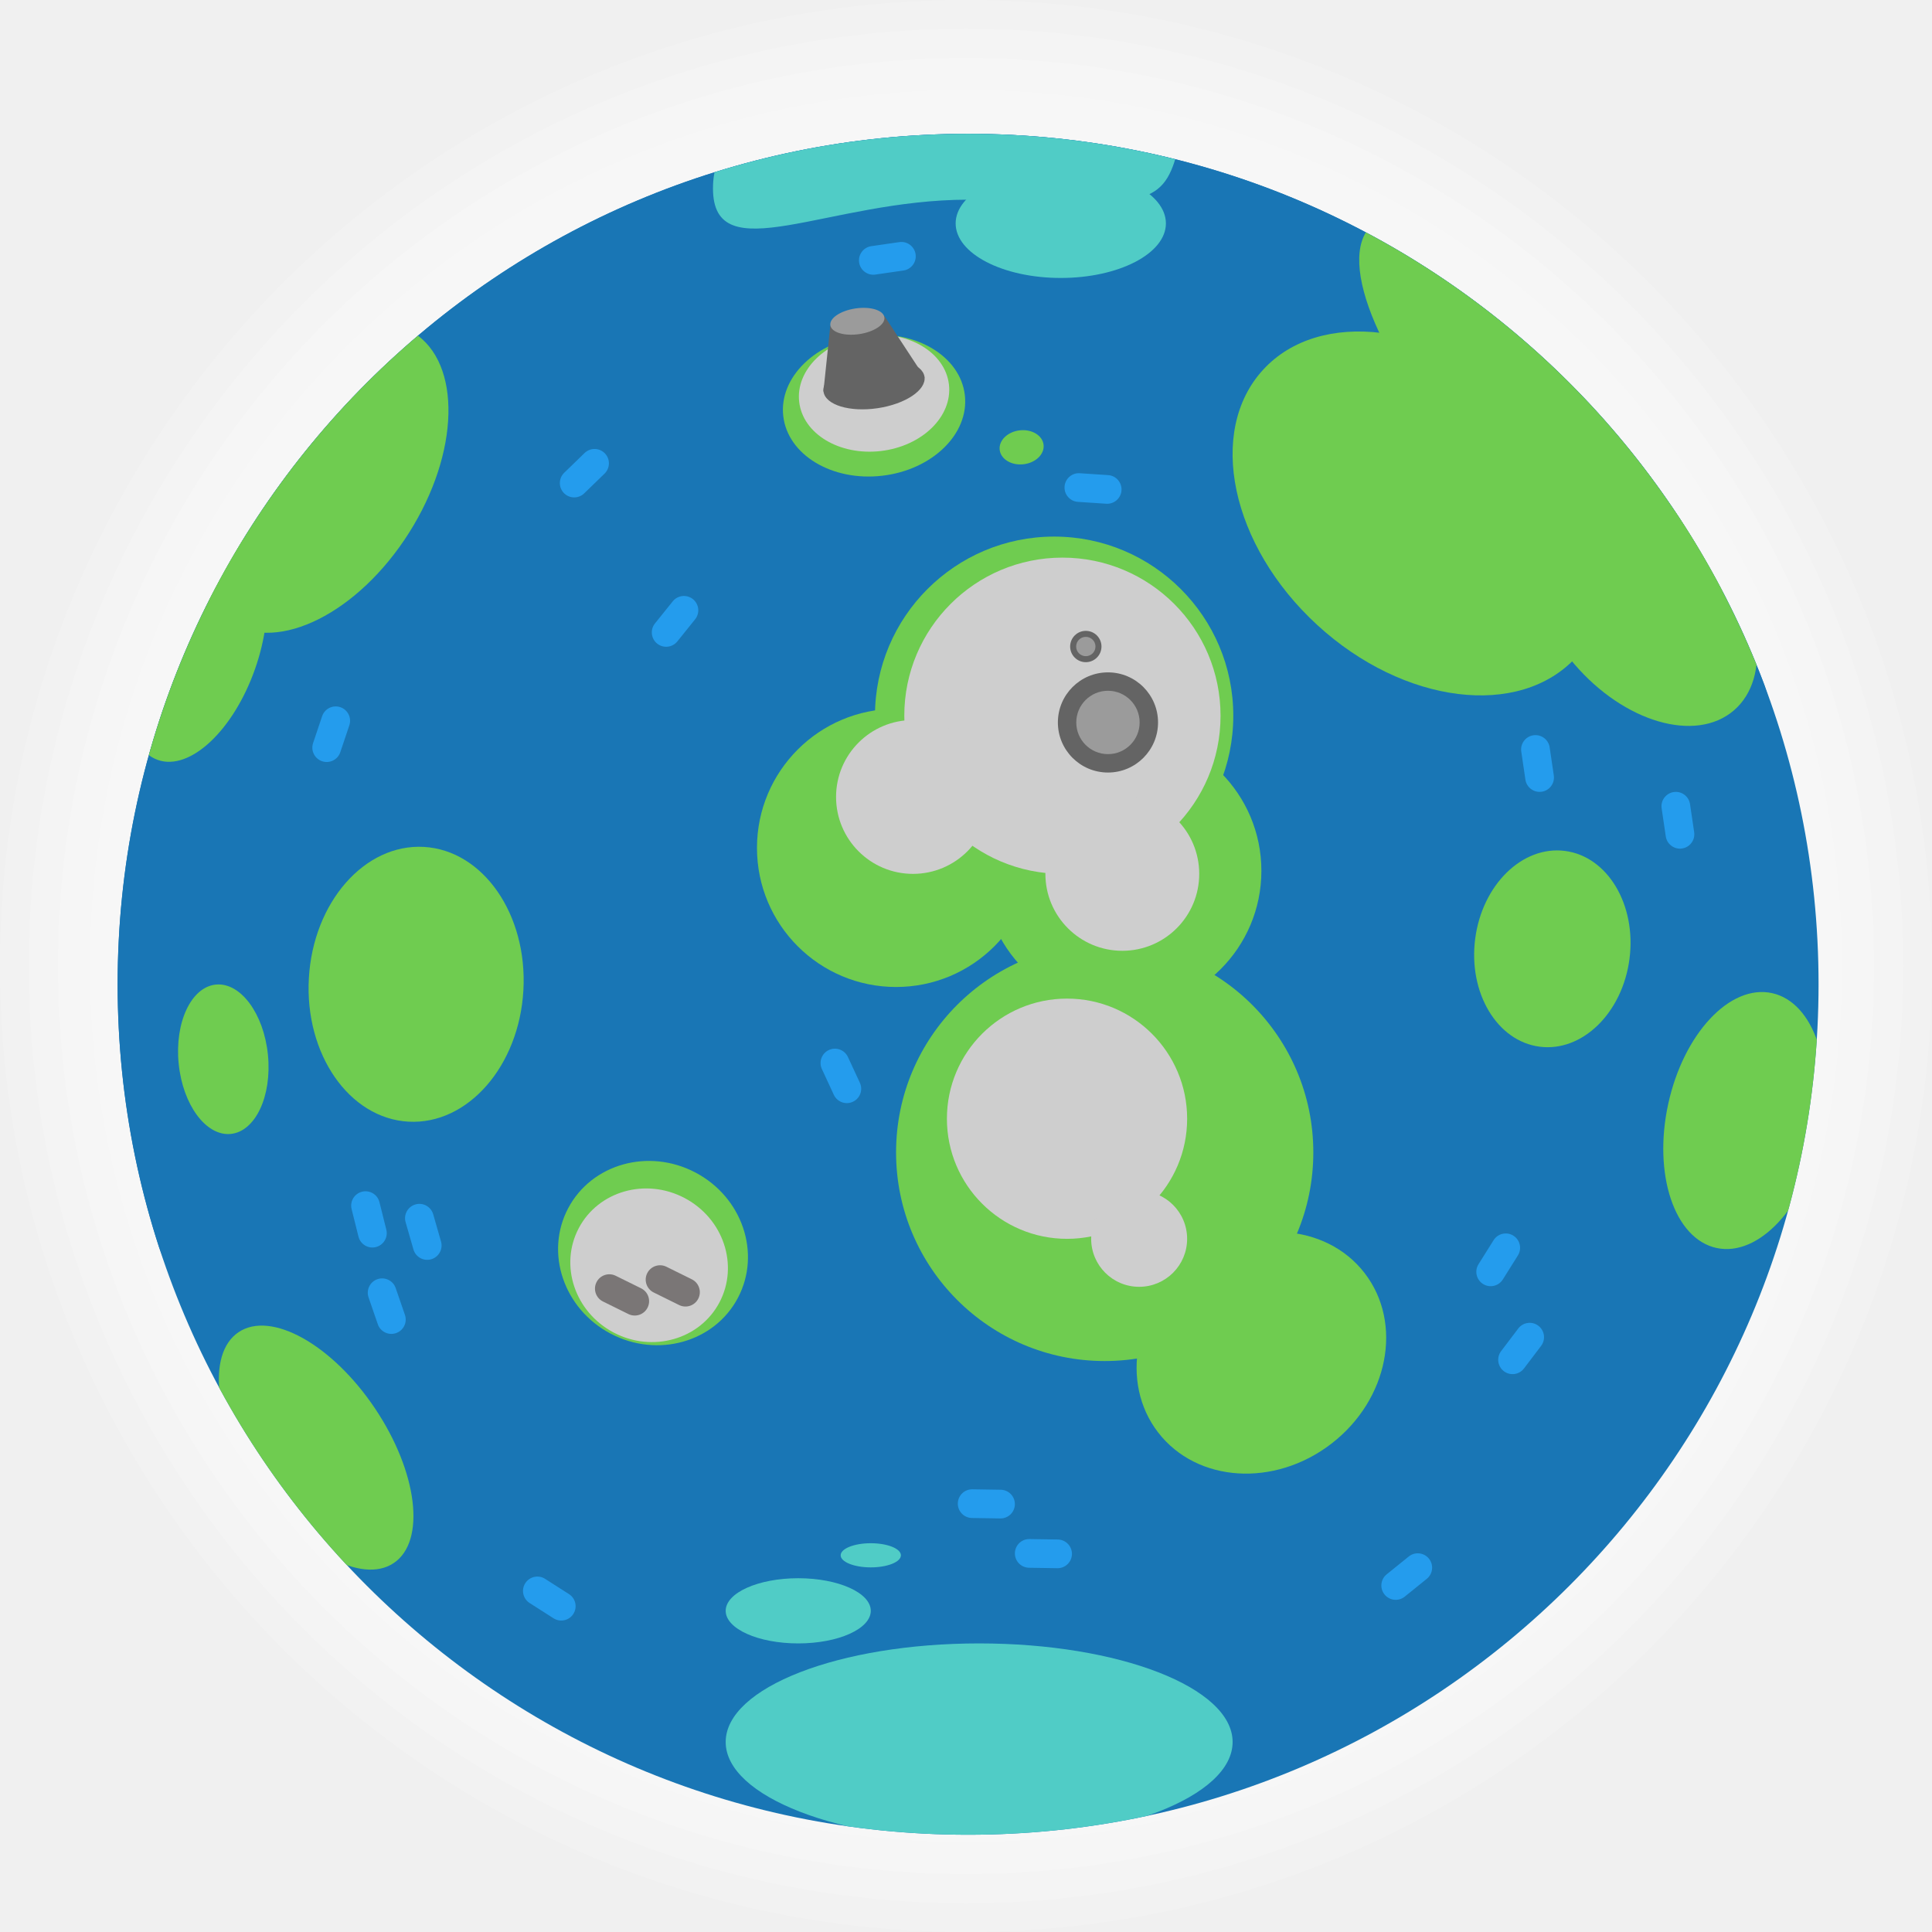
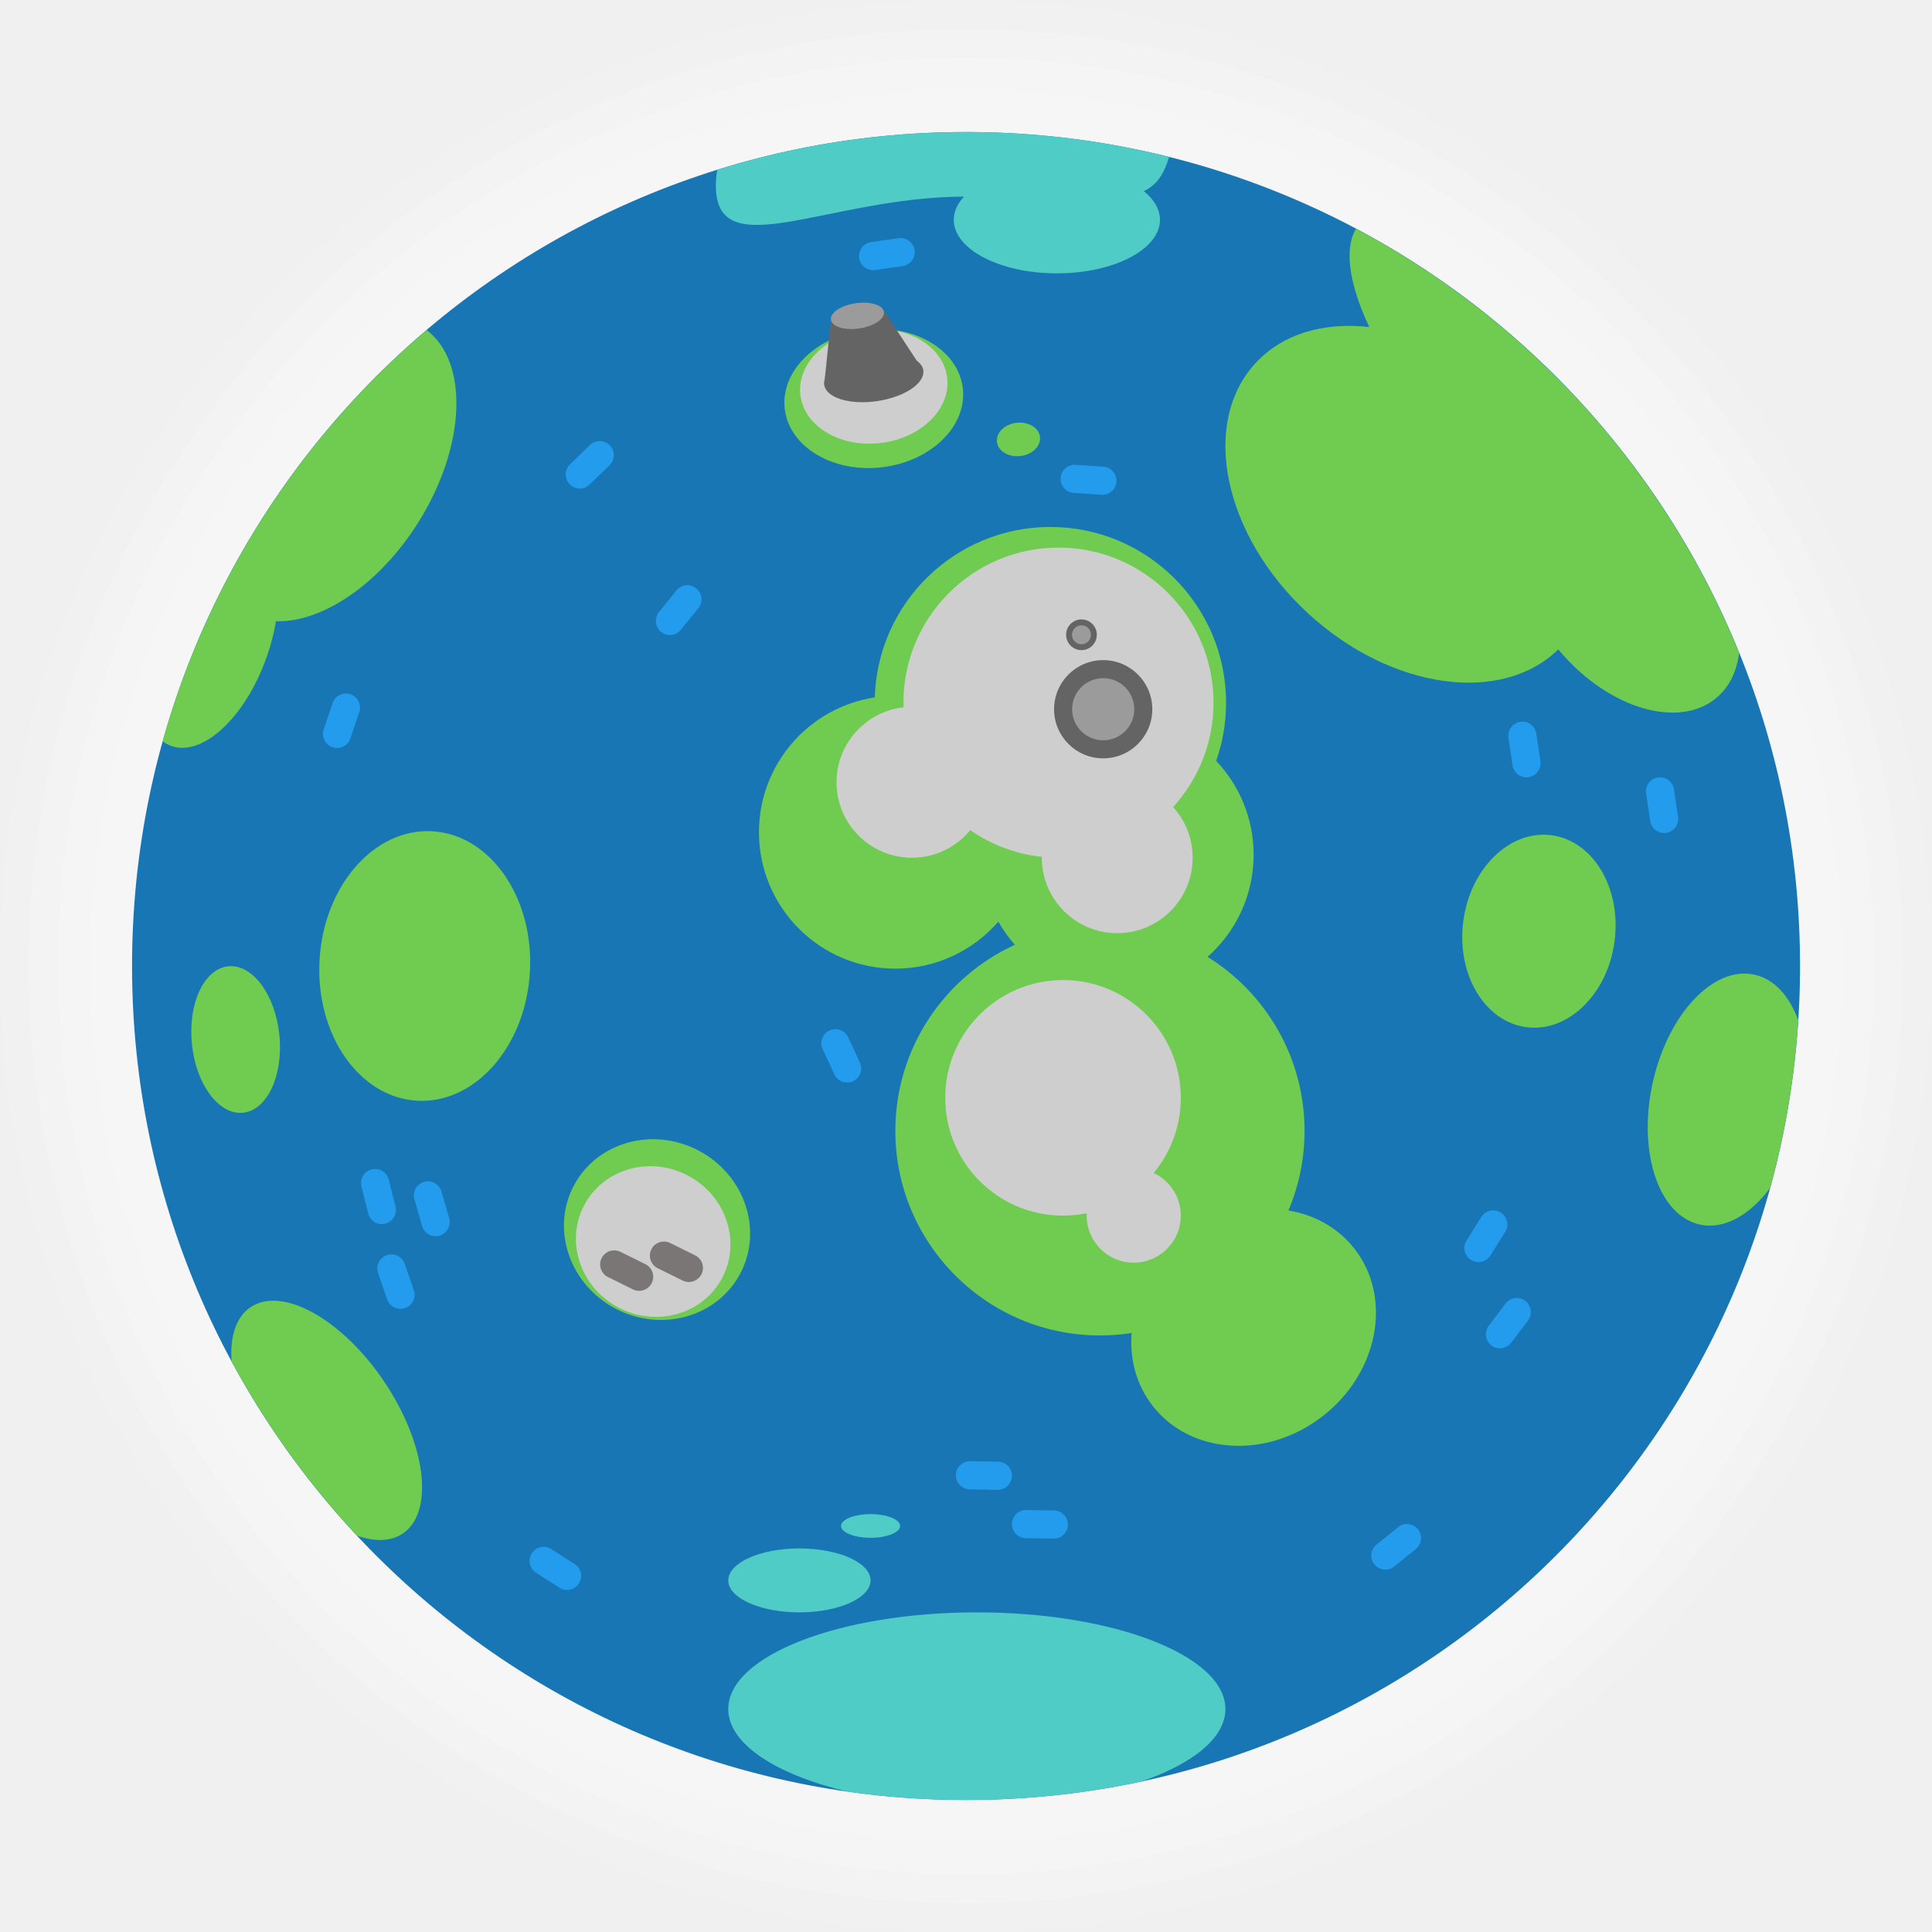
<svg xmlns="http://www.w3.org/2000/svg" width="100%" height="100%" viewBox="0 0 494 494" version="1.1" xml:space="preserve" style="fill-rule:evenodd;clip-rule:evenodd;stroke-linejoin:round;stroke-miterlimit:2;">
-   <g transform="matrix(1,0,0,1,-3202,-248)">
-     <g transform="matrix(1,0,0,1,-0.0939668,1.49123)">
+   <g transform="matrix(1,0,0,1,-3202,-267)">
+     <g transform="matrix(1,0,0,1,-0.0939668,20.4912)">
      <g transform="matrix(0.796774,0,0,0.796774,701.02,89.5443)">
-         <circle cx="3449" cy="507" r="310" style="fill:white;fill-opacity:0.15;" />
+         <circle cx="3449" cy="507" r="310" style="fill:white;fill-opacity:0.1;" />
      </g>
    </g>
-     <g transform="matrix(1,0,0,1,-0.0939668,1.49123)">
+     <g transform="matrix(1,0,0,1,-0.0939668,20.4912)">
      <g transform="matrix(0.773049,0,0,0.773049,782.849,101.573)">
        <circle cx="3449" cy="507" r="310" style="fill:white;fill-opacity:0.15;" />
      </g>
    </g>
-     <g transform="matrix(1,0,0,1,-0.0939668,1.49123)">
+     <g transform="matrix(1,0,0,1,-0.0939668,20.4912)">
      <g transform="matrix(0.749043,0,0,0.749043,865.644,113.744)">
        <circle cx="3449" cy="507" r="310" style="fill:white;fill-opacity:0.15;" />
      </g>
    </g>
-     <g transform="matrix(1,0,0,1,-0.0939668,1.49123)">
+     <g transform="matrix(1,0,0,1,-0.0939668,20.4912)">
      <g transform="matrix(0.722534,0,0,0.722534,957.076,127.184)">
        <circle cx="3449" cy="507" r="310" style="fill:white;fill-opacity:0.15;" />
      </g>
    </g>
-     <g transform="matrix(1,0,0,1,-0.0939668,1.49123)">
-       <g id="planete.svg" transform="matrix(0.484293,0,0,0.484293,3449.1,493.509)">
-         <g transform="matrix(1,0,0,1,-454.5,-462.5)">
-           <g transform="matrix(1,0,0,1,-510.98,-112.376)">
-             <g>
-               <g>
-                 <clipPath id="_clip1">
-                   <circle cx="966.568" cy="584.528" r="449.026" />
-                 </clipPath>
-                 <g clip-path="url(#_clip1)">
-                   <g transform="matrix(4.06841,0,0,4.06841,-6256.53,-121.377)">
-                     <circle cx="1773.8" cy="168.906" r="110.369" style="fill:rgb(25,118,181);" />
-                   </g>
-                   <g transform="matrix(4.06841,0,0,4.06841,-6249.96,-102.651)">
-                     <circle cx="1773.8" cy="168.906" r="110.369" style="fill:rgb(25,118,181);" />
-                   </g>
-                   <g transform="matrix(0.617568,0.567096,-0.404102,0.440068,-860.243,-1763.78)">
-                     <circle cx="3508.12" cy="250.597" r="133.821" style="fill:rgb(111,204,80);" />
-                   </g>
-                   <g transform="matrix(0.264175,-0.24861,0.685328,0.728234,172.89,970.844)">
-                     <circle cx="3508.12" cy="250.597" r="133.821" style="fill:rgb(111,204,80);" />
-                   </g>
-                   <g transform="matrix(0.34334,0.21723,-0.361811,0.571857,-488.34,-588.312)">
-                     <circle cx="3508.12" cy="250.597" r="133.821" style="fill:rgb(111,204,80);" />
-                   </g>
-                   <g transform="matrix(0.228892,0.0805763,-0.154535,0.438985,-204.809,14.6552)">
-                     <circle cx="3508.12" cy="250.597" r="133.821" style="fill:rgb(111,204,80);" />
-                   </g>
-                   <g transform="matrix(0.423194,0.0238113,-0.0304963,0.542005,-801.824,365.17)">
-                     <circle cx="3508.12" cy="250.597" r="133.821" style="fill:rgb(111,204,80);" />
-                   </g>
-                   <g transform="matrix(0.176054,-0.0176535,0.0295431,0.294625,-51.6771,612.211)">
-                     <circle cx="3508.12" cy="250.597" r="133.821" style="fill:rgb(111,204,80);" />
-                   </g>
-                   <g transform="matrix(0.335073,0.176384,-0.167317,0.31785,-333.324,28.019)">
-                     <circle cx="3508.12" cy="250.597" r="133.821" style="fill:rgb(111,204,80);" />
-                   </g>
-                   <g transform="matrix(0.277693,0.146178,-0.139731,0.265445,-141.005,153.552)">
-                     <circle cx="3508.12" cy="250.597" r="133.821" style="fill:rgb(206,206,206);" />
-                   </g>
-                   <g transform="matrix(0.706846,0,0,0.706846,-1467.7,265.616)">
-                     <circle cx="3508.12" cy="250.597" r="133.821" style="fill:rgb(111,204,80);" />
-                   </g>
-                   <g transform="matrix(0.358189,-0.0415746,0.0321049,0.276602,-347.691,355.548)">
-                     <circle cx="3508.12" cy="250.597" r="133.821" style="fill:rgb(111,204,80);" />
-                   </g>
-                   <g transform="matrix(0.295427,-0.0342898,0.0264794,0.228135,-126.104,335.578)">
-                     <circle cx="3508.12" cy="250.597" r="133.821" style="fill:rgb(206,206,206);" />
-                   </g>
-                   <g transform="matrix(0.086586,-0.0100499,0.00776081,0.0668638,689.137,319.517)">
-                     <circle cx="3508.12" cy="250.597" r="133.821" style="fill:rgb(111,204,80);" />
-                   </g>
-                   <g transform="matrix(0.548747,0,0,0.548747,-996.529,375.009)">
-                     <circle cx="3508.12" cy="250.597" r="133.821" style="fill:rgb(111,204,80);" />
-                   </g>
-                   <g transform="matrix(0.231501,-0.155646,0.306175,0.45539,-266.496,1261.06)">
-                     <circle cx="3508.12" cy="250.597" r="133.821" style="fill:rgb(111,204,80);" />
-                   </g>
-                   <g transform="matrix(0.548747,0,0,0.548747,-877.08,387.108)">
-                     <circle cx="3508.12" cy="250.597" r="133.821" style="fill:rgb(111,204,80);" />
-                   </g>
-                   <g transform="matrix(0.356948,0.416786,-0.272561,0.233429,139.17,-1136.45)">
-                     <circle cx="3508.12" cy="250.597" r="133.821" style="fill:rgb(111,204,80);" />
-                   </g>
-                   <g transform="matrix(0.82312,0,0,0.82312,-1848.91,467.023)">
-                     <circle cx="3508.12" cy="250.597" r="133.821" style="fill:rgb(111,204,80);" />
-                   </g>
-                   <g transform="matrix(0.27693,0.358116,-0.407041,0.314763,251.921,-556.108)">
-                     <circle cx="3508.12" cy="250.597" r="133.821" style="fill:rgb(111,204,80);" />
-                   </g>
-                   <g transform="matrix(0.299923,0.0654024,-0.109628,0.502732,351.661,301.044)">
-                     <circle cx="3508.12" cy="250.597" r="133.821" style="fill:rgb(111,204,80);" />
-                   </g>
-                   <g transform="matrix(0.304425,0.0394552,-0.0500516,0.386184,219.624,330.612)">
-                     <circle cx="3508.12" cy="250.597" r="133.821" style="fill:rgb(111,204,80);" />
-                   </g>
-                   <g transform="matrix(1,0,0,0.595026,-2547.55,4.78147)">
-                     <path d="M3511.97,180.823C3585.83,180.823 3638.7,184.157 3621.38,252.036C3611.53,290.632 3587.83,278.138 3513.97,278.138C3440.11,278.138 3379.43,342.008 3379.43,268.15C3379.43,194.292 3438.11,180.823 3511.97,180.823Z" style="fill:rgb(80,204,198);" />
-                   </g>
-                   <g transform="matrix(1,0,0,0.388993,-2535.71,887.106)">
-                     <circle cx="3508.12" cy="250.597" r="133.821" style="fill:rgb(80,204,198);" />
-                   </g>
-                   <g transform="matrix(0.286228,0,0,0.128594,-127.23,883.097)">
-                     <circle cx="3508.12" cy="250.597" r="133.821" style="fill:rgb(80,204,198);" />
-                   </g>
-                   <g transform="matrix(0.118826,0,0,0.0476471,498.341,874.071)">
-                     <circle cx="3508.12" cy="250.597" r="133.821" style="fill:rgb(80,204,198);" />
-                   </g>
-                   <g transform="matrix(0.414771,0,0,0.215253,-439.56,128.864)">
-                     <circle cx="3508.12" cy="250.597" r="133.821" style="fill:rgb(80,204,198);" />
-                   </g>
-                   <g transform="matrix(1.44575,0,0,1.44575,-4456.86,-177.532)">
-                     <circle cx="3785.74" cy="429.037" r="57.746" style="fill:rgb(206,206,206);" />
-                   </g>
-                   <g transform="matrix(0.703269,0,0,0.703269,-1724.92,183.897)">
-                     <circle cx="3785.74" cy="429.037" r="57.746" style="fill:rgb(206,206,206);" />
-                   </g>
-                   <g transform="matrix(0.703269,0,0,0.703269,-1614.4,224.509)">
-                     <circle cx="3785.74" cy="429.037" r="57.746" style="fill:rgb(206,206,206);" />
-                   </g>
-                   <g transform="matrix(1.09821,0,0,1.09821,-3138.73,184.334)">
-                     <circle cx="3785.74" cy="429.037" r="57.746" style="fill:rgb(206,206,206);" />
-                   </g>
-                   <g transform="matrix(0.438678,0,0,0.438678,-603.837,530.714)">
-                     <circle cx="3785.74" cy="429.037" r="57.746" style="fill:rgb(206,206,206);" />
-                   </g>
-                   <g transform="matrix(0.143216,0,0,0.143216,486.546,344.754)">
-                     <circle cx="3785.74" cy="429.037" r="57.746" style="fill:rgb(100,100,100);" />
-                   </g>
-                   <g transform="matrix(0.0883451,0,0,0.0883451,694.274,368.296)">
-                     <circle cx="3785.74" cy="429.037" r="57.746" style="fill:rgb(155,155,155);" />
-                   </g>
-                   <g transform="matrix(0.457899,0,0,0.457899,-693.068,249.833)">
-                     <circle cx="3785.74" cy="429.037" r="57.746" style="fill:rgb(100,100,100);" />
-                   </g>
-                   <g transform="matrix(0.289655,0,0,0.289655,-56.141,322.015)">
-                     <circle cx="3785.74" cy="429.037" r="57.746" style="fill:rgb(155,155,155);" />
-                   </g>
-                   <g transform="matrix(1.84818,-0.273903,0.273903,1.84818,-5928.14,835.017)">
-                     <ellipse cx="3668.58" cy="236.741" rx="14.422" ry="6.849" style="fill:rgb(100,100,100);" />
-                   </g>
-                   <g transform="matrix(1,0,0,1,-2750.11,0)">
-                     <path d="M3643.93,236.88L3640.31,271.499L3693.76,264.11L3672.53,231.748L3643.93,236.88Z" style="fill:rgb(100,100,100);" />
-                   </g>
-                   <g transform="matrix(0.989196,-0.1466,0.1466,0.989196,-2755.54,538.112)">
-                     <ellipse cx="3668.58" cy="236.741" rx="14.422" ry="6.849" style="fill:rgb(155,155,155);" />
-                   </g>
-                   <g transform="matrix(-0.153702,0.311077,-0.896535,-0.442973,1992.31,-15.8353)">
-                     <path d="M3539.61,737.33C3539.61,733.148 3529.83,729.753 3517.78,729.753C3505.72,729.753 3495.94,733.148 3495.94,737.33L3495.94,752.303C3495.94,756.484 3505.72,759.879 3517.78,759.879C3529.83,759.879 3539.61,756.484 3539.61,752.303L3539.61,737.33Z" style="fill:rgb(122,118,118);" />
-                   </g>
-                   <g transform="matrix(-0.153702,0.311077,-0.896535,-0.442973,2019.09,-20.592)">
-                     <path d="M3539.61,737.33C3539.61,733.148 3529.83,729.753 3517.78,729.753C3505.72,729.753 3495.94,733.148 3495.94,737.33L3495.94,752.303C3495.94,756.484 3505.72,759.879 3517.78,759.879C3529.83,759.879 3539.61,756.484 3539.61,752.303L3539.61,737.33Z" style="fill:rgb(122,118,118);" />
-                   </g>
-                   <g transform="matrix(0.0229424,-0.346218,0.997812,0.0661208,208.642,1491.43)">
-                     <path d="M3539.61,737.33C3539.61,733.148 3529.83,729.753 3517.78,729.753C3505.72,729.753 3495.94,733.148 3495.94,737.33L3495.94,752.303C3495.94,756.484 3505.72,759.879 3517.78,759.879C3529.83,759.879 3539.61,756.484 3539.61,752.303L3539.61,737.33Z" style="fill:rgb(36,156,237);" />
-                   </g>
-                   <g transform="matrix(-0.049708,-0.343398,0.989685,-0.14326,361.678,1515.95)">
-                     <path d="M3539.61,737.33C3539.61,733.148 3529.83,729.753 3517.78,729.753C3505.72,729.753 3495.94,733.148 3495.94,737.33L3495.94,752.303C3495.94,756.484 3505.72,759.879 3517.78,759.879C3529.83,759.879 3539.61,756.484 3539.61,752.303L3539.61,737.33Z" style="fill:rgb(36,156,237);" />
-                   </g>
-                   <g transform="matrix(-0.241515,-0.249126,0.717988,-0.696055,1078.81,1709.49)">
-                     <path d="M3539.61,737.33C3539.61,733.148 3529.83,729.753 3517.78,729.753C3505.72,729.753 3495.94,733.148 3495.94,737.33L3495.94,752.303C3495.94,756.484 3505.72,759.879 3517.78,759.879C3529.83,759.879 3539.61,756.484 3539.61,752.303L3539.61,737.33Z" style="fill:rgb(36,156,237);" />
-                   </g>
-                   <g transform="matrix(-0.27036,-0.217483,0.626792,-0.779186,1296.07,1738.33)">
-                     <path d="M3539.61,737.33C3539.61,733.148 3529.83,729.753 3517.78,729.753C3505.72,729.753 3495.94,733.148 3495.94,737.33L3495.94,752.303C3495.94,756.484 3505.72,759.879 3517.78,759.879C3529.83,759.879 3539.61,756.484 3539.61,752.303L3539.61,737.33Z" style="fill:rgb(36,156,237);" />
-                   </g>
-                   <g transform="matrix(-0.328871,-0.110623,0.318818,-0.947816,1549.75,1547.59)">
-                     <path d="M3539.61,737.33C3539.61,733.148 3529.83,729.753 3517.78,729.753C3505.72,729.753 3495.94,733.148 3495.94,737.33L3495.94,752.303C3495.94,756.484 3505.72,759.879 3517.78,759.879C3529.83,759.879 3539.61,756.484 3539.61,752.303L3539.61,737.33Z" style="fill:rgb(36,156,237);" />
-                   </g>
-                   <g transform="matrix(-0.336667,0.0839573,-0.241968,-0.970284,2014.79,1136)">
-                     <path d="M3539.61,737.33C3539.61,733.148 3529.83,729.753 3517.78,729.753C3505.72,729.753 3495.94,733.148 3495.94,737.33L3495.94,752.303C3495.94,756.484 3505.72,759.879 3517.78,759.879C3529.83,759.879 3539.61,756.484 3539.61,752.303L3539.61,737.33Z" style="fill:rgb(36,156,237);" />
-                   </g>
-                   <g transform="matrix(-0.333497,0.0957756,-0.276028,-0.961149,2057.7,1094.2)">
-                     <path d="M3539.61,737.33C3539.61,733.148 3529.83,729.753 3517.78,729.753C3505.72,729.753 3495.94,733.148 3495.94,737.33L3495.94,752.303C3495.94,756.484 3505.72,759.879 3517.78,759.879C3529.83,759.879 3539.61,756.484 3539.61,752.303L3539.61,737.33Z" style="fill:rgb(36,156,237);" />
-                   </g>
-                   <g transform="matrix(-0.00548534,0.346934,-0.999875,-0.0158089,1740.23,-349.804)">
-                     <path d="M3539.61,737.33C3539.61,733.148 3529.83,729.753 3517.78,729.753C3505.72,729.753 3495.94,733.148 3495.94,737.33L3495.94,752.303C3495.94,756.484 3505.72,759.879 3517.78,759.879C3529.83,759.879 3539.61,756.484 3539.61,752.303L3539.61,737.33Z" style="fill:rgb(36,156,237);" />
-                   </g>
-                   <g transform="matrix(-0.00548534,0.346934,-0.999875,-0.0158089,1770.36,-323.531)">
-                     <path d="M3539.61,737.33C3539.61,733.148 3529.83,729.753 3517.78,729.753C3505.72,729.753 3495.94,733.148 3495.94,737.33L3495.94,752.303C3495.94,756.484 3505.72,759.879 3517.78,759.879C3529.83,759.879 3539.61,756.484 3539.61,752.303L3539.61,737.33Z" style="fill:rgb(36,156,237);" />
-                   </g>
-                   <g transform="matrix(0.27658,0.209516,-0.603833,0.797111,735.354,-553.915)">
-                     <path d="M3539.61,737.33C3539.61,733.148 3529.83,729.753 3517.78,729.753C3505.72,729.753 3495.94,733.148 3495.94,737.33L3495.94,752.303C3495.94,756.484 3505.72,759.879 3517.78,759.879C3529.83,759.879 3539.61,756.484 3539.61,752.303L3539.61,737.33Z" style="fill:rgb(36,156,237);" />
-                   </g>
-                   <g transform="matrix(0.293944,0.184364,-0.531343,0.847157,608.182,-549.52)">
-                     <path d="M3539.61,737.33C3539.61,733.148 3529.83,729.753 3517.78,729.753C3505.72,729.753 3495.94,733.148 3495.94,737.33L3495.94,752.303C3495.94,756.484 3505.72,759.879 3517.78,759.879C3529.83,759.879 3539.61,756.484 3539.61,752.303L3539.61,737.33Z" style="fill:rgb(36,156,237);" />
-                   </g>
-                   <g transform="matrix(0.34327,-0.0505859,0.14579,0.989316,25.198,-60.9766)">
-                     <path d="M3539.61,737.33C3539.61,733.148 3529.83,729.753 3517.78,729.753C3505.72,729.753 3495.94,733.148 3495.94,737.33L3495.94,752.303C3495.94,756.484 3505.72,759.879 3517.78,759.879C3529.83,759.879 3539.61,756.484 3539.61,752.303L3539.61,737.33Z" style="fill:rgb(36,156,237);" />
-                   </g>
-                   <g transform="matrix(0.34327,-0.0505859,0.14579,0.989316,-48.9108,-90.9445)">
-                     <path d="M3539.61,737.33C3539.61,733.148 3529.83,729.753 3517.78,729.753C3505.72,729.753 3495.94,733.148 3495.94,737.33L3495.94,752.303C3495.94,756.484 3505.72,759.879 3517.78,759.879C3529.83,759.879 3539.61,756.484 3539.61,752.303L3539.61,737.33Z" style="fill:rgb(36,156,237);" />
-                   </g>
-                   <g transform="matrix(0.314801,-0.145923,0.420554,0.907268,-521.23,470.474)">
-                     <path d="M3539.61,737.33C3539.61,733.148 3529.83,729.753 3517.78,729.753C3505.72,729.753 3495.94,733.148 3495.94,737.33L3495.94,752.303C3495.94,756.484 3505.72,759.879 3517.78,759.879C3529.83,759.879 3539.61,756.484 3539.61,752.303L3539.61,737.33Z" style="fill:rgb(36,156,237);" />
-                   </g>
-                   <g transform="matrix(0.186829,-0.292384,0.84266,0.538446,-539.384,1536.35)">
-                     <path d="M3539.61,737.33C3539.61,733.148 3529.83,729.753 3517.78,729.753C3505.72,729.753 3495.94,733.148 3495.94,737.33L3495.94,752.303C3495.94,756.484 3505.72,759.879 3517.78,759.879C3529.83,759.879 3539.61,756.484 3539.61,752.303L3539.61,737.33Z" style="fill:rgb(36,156,237);" />
-                   </g>
-                   <g transform="matrix(-0.218039,-0.269912,0.777894,-0.628395,1385.79,2314.77)">
-                     <path d="M3539.61,737.33C3539.61,733.148 3529.83,729.753 3517.78,729.753C3505.72,729.753 3495.94,733.148 3495.94,737.33L3495.94,752.303C3495.94,756.484 3505.72,759.879 3517.78,759.879C3529.83,759.879 3539.61,756.484 3539.61,752.303L3539.61,737.33Z" style="fill:rgb(36,156,237);" />
-                   </g>
-                   <g transform="matrix(-0.328035,0.113077,-0.325892,-0.945407,2056.32,1060.84)">
-                     <path d="M3539.61,737.33C3539.61,733.148 3529.83,729.753 3517.78,729.753C3505.72,729.753 3495.94,733.148 3495.94,737.33L3495.94,752.303C3495.94,756.484 3505.72,759.879 3517.78,759.879C3529.83,759.879 3539.61,756.484 3539.61,752.303L3539.61,737.33Z" style="fill:rgb(36,156,237);" />
-                   </g>
-                 </g>
-               </g>
-             </g>
-           </g>
+     <g transform="matrix(1,0,0,1,-0.0939668,20.4912)">
+       <g transform="matrix(0.474916,0,0,0.474916,2990.06,215.907)">
+         <g transform="matrix(4.06841,0,0,4.06841,-6249.96,-102.651)">
+           <circle cx="1773.8" cy="168.906" r="110.369" style="fill:rgb(25,118,181);" />
+         </g>
+         <g transform="matrix(2.10563,0,0,2.10563,-6295.77,-497.768)">
+           <path d="M3311.1,351.391C3322,359.655 3321.12,381.351 3308.83,400.782C3298.82,416.607 3284.2,426.233 3272.57,425.85C3272.07,428.804 3271.29,431.874 3270.2,434.969C3264.78,450.367 3253.86,460.574 3245.83,457.747C3245.03,457.464 3244.28,457.059 3243.59,456.546C3255.21,415.003 3279.1,378.562 3311.1,351.391ZM3646.68,433.922C3646.13,438.554 3644.26,442.548 3641,445.341C3631.44,453.529 3613.51,448.307 3600.99,433.688C3600.81,433.474 3600.63,433.26 3600.45,433.045C3585.94,447.239 3557.7,443.331 3536.55,423.91C3514.89,404.018 3508.81,375.337 3522.99,359.901C3529.97,352.299 3540.56,349.318 3552.11,350.626C3547.04,339.796 3545.59,330.674 3548.73,325.492C3592.83,348.892 3627.76,387.316 3646.68,433.922ZM3654.6,570.772C3649.44,577.7 3642.85,581.467 3636.65,580.115C3626.13,577.821 3620.71,561.642 3624.56,544.008C3628.4,526.374 3640.06,513.92 3650.58,516.214C3655.68,517.325 3659.58,521.692 3661.81,527.902C3660.85,542.649 3658.4,556.989 3654.6,570.772ZM3261.22,615.079C3260.77,608.801 3262.33,603.751 3266.08,601.235C3274.2,595.776 3289.51,604.312 3300.25,620.285C3310.99,636.259 3313.11,653.659 3304.99,659.119C3301.91,661.188 3297.8,661.247 3293.3,659.651C3280.79,646.287 3269.98,631.315 3261.22,615.079ZM3423.39,351.328C3435.95,349.87 3447.06,356.562 3448.19,366.265C3449.32,375.967 3440.03,385.028 3427.47,386.486C3414.9,387.944 3403.79,381.251 3402.66,371.549C3401.53,361.847 3410.82,352.786 3423.39,351.328ZM3312.54,479.553C3327.38,480.389 3338.57,496.502 3337.5,515.513C3336.43,534.525 3323.51,549.282 3308.66,548.446C3293.82,547.611 3282.64,531.498 3283.71,512.487C3284.78,493.475 3297.7,478.718 3312.54,479.553ZM3260.38,514.075C3266.55,513.456 3272.41,521.343 3273.44,531.677C3274.48,542.012 3270.31,550.905 3264.13,551.524C3257.96,552.143 3252.1,544.256 3251.07,533.921C3250.03,523.587 3254.2,514.694 3260.38,514.075ZM3380.64,561.199C3392.39,567.386 3397.17,581.461 3391.3,592.61C3385.43,603.759 3371.12,607.787 3359.37,601.6C3347.62,595.414 3342.84,581.339 3348.71,570.19C3354.58,559.041 3368.88,555.012 3380.64,561.199ZM3598.68,480.563C3609.36,481.947 3616.6,494.068 3614.85,507.614C3613.09,521.16 3603,531.034 3592.32,529.65C3581.64,528.266 3574.4,516.145 3576.15,502.599C3577.91,489.053 3588,479.179 3598.68,480.563ZM3461.93,375.106C3464.97,374.754 3467.66,376.372 3467.93,378.717C3468.2,381.062 3465.96,383.253 3462.92,383.605C3459.88,383.958 3457.2,382.34 3456.92,379.995C3456.65,377.649 3458.9,375.459 3461.93,375.106ZM3457.28,502.657C3450.88,510.02 3441.45,514.679 3430.94,514.679C3411.69,514.679 3396.07,499.052 3396.07,479.804C3396.07,462.346 3408.92,447.867 3425.68,445.325C3426.39,421.151 3446.23,401.744 3470.58,401.744C3495.37,401.744 3515.5,421.874 3515.5,446.667C3515.5,451.885 3514.61,456.896 3512.97,461.556C3518.9,467.81 3522.55,476.258 3522.55,485.55C3522.55,495.941 3517.99,505.276 3510.77,511.667C3525.65,520.895 3535.57,537.377 3535.57,556.157C3535.57,563.376 3534.1,570.255 3531.45,576.514C3538.13,577.618 3544.19,580.937 3548.41,586.394C3558.13,598.955 3554.42,618.117 3540.14,629.158C3525.87,640.198 3506.39,638.964 3496.68,626.402C3492.53,621.038 3490.83,614.47 3491.35,607.845C3488.71,608.256 3486.01,608.469 3483.26,608.469C3454.38,608.469 3430.94,585.029 3430.94,556.157C3430.94,535.049 3443.47,516.845 3461.49,508.58C3459.89,506.763 3458.48,504.779 3457.28,502.657Z" style="fill:rgb(111,204,80);" />
+         </g>
+         <g transform="matrix(2.10563,0,0,2.10563,-6295.77,-497.768)">
+           <path d="M3450.09,479.264C3446.55,483.569 3441.19,486.316 3435.18,486.316C3424.54,486.316 3415.9,477.674 3415.9,467.03C3415.9,457.115 3423.39,448.938 3433.02,447.863C3433.01,447.465 3433.01,447.067 3433.01,446.666C3433.01,424.784 3450.77,407.017 3472.66,407.017C3494.54,407.017 3512.3,424.784 3512.3,446.666C3512.3,456.946 3508.38,466.317 3501.96,473.365C3505.07,476.789 3506.96,481.334 3506.96,486.317C3506.96,496.962 3498.32,505.604 3487.67,505.604C3477.03,505.604 3468.39,496.962 3468.39,486.317C3468.39,486.24 3468.39,486.164 3468.39,486.088C3461.64,485.364 3455.39,482.944 3450.09,479.264ZM3479.88,577.214C3477.92,577.616 3475.89,577.827 3473.81,577.827C3457.19,577.827 3443.69,564.331 3443.69,547.709C3443.69,531.086 3457.19,517.591 3473.81,517.591C3490.43,517.591 3503.93,531.086 3503.93,547.709C3503.93,555.012 3501.32,561.712 3496.99,566.928C3501.09,568.849 3503.93,573.009 3503.93,577.826C3503.93,584.466 3498.53,589.857 3491.89,589.857C3485.25,589.857 3479.86,584.466 3479.86,577.826C3479.86,577.621 3479.87,577.417 3479.88,577.214ZM3377.9,567.586C3387.64,572.713 3391.57,584.435 3386.67,593.746C3381.77,603.057 3369.88,606.453 3360.14,601.326C3350.4,596.198 3346.47,584.476 3351.37,575.165C3356.28,565.855 3368.16,562.458 3377.9,567.586ZM3423.74,351.293C3434.11,350.09 3443.27,355.61 3444.2,363.612C3445.13,371.614 3437.47,379.088 3427.11,380.29C3416.75,381.493 3407.58,375.973 3406.65,367.971C3405.72,359.969 3413.38,352.495 3423.74,351.293Z" style="fill:rgb(206,206,206);" />
+         </g>
+         <g transform="matrix(2.10563,0,0,2.10563,-6295.77,-497.768)">
+           <path d="M3500.93,307.129C3500.69,308.005 3500.36,308.925 3499.94,309.891C3498.7,312.795 3496.99,314.675 3494.48,315.871C3497.09,317.994 3498.6,320.514 3498.6,323.216C3498.6,330.766 3486.79,336.896 3472.24,336.896C3457.7,336.896 3445.88,330.766 3445.88,323.216C3445.88,321.085 3446.82,319.067 3448.5,317.268C3413.62,317.414 3385.04,335.231 3385.04,314.445C3385.04,313.02 3385.17,311.676 3385.42,310.406C3405.5,304.132 3426.86,300.75 3449,300.75C3466.91,300.75 3484.31,302.963 3500.93,307.129ZM3418.76,725.117C3400.45,720.776 3388.22,712.936 3388.22,703.994C3388.22,690.35 3416.7,679.272 3451.78,679.272C3486.85,679.272 3515.33,690.35 3515.33,703.994C3515.33,711.365 3507.02,717.986 3493.85,722.517C3479.39,725.618 3464.38,727.25 3449,727.25C3438.74,727.25 3428.64,726.523 3418.76,725.117ZM3424.61,654.151C3428.77,654.151 3432.16,655.508 3432.16,657.179C3432.16,658.851 3428.77,660.207 3424.61,660.207C3420.44,660.207 3417.05,658.851 3417.05,657.179C3417.05,655.508 3420.44,654.151 3424.61,654.151ZM3406.41,662.927C3416.45,662.927 3424.6,666.589 3424.6,671.1C3424.6,675.61 3416.45,679.272 3406.41,679.272C3396.37,679.272 3388.22,675.61 3388.22,671.1C3388.22,666.589 3396.37,662.927 3406.41,662.927Z" style="fill:rgb(80,204,198);" />
+         </g>
+         <g transform="matrix(0.143216,0,0,0.143216,486.546,344.754)">
+           <circle cx="3785.74" cy="429.037" r="57.746" style="fill:rgb(100,100,100);" />
+         </g>
+         <g transform="matrix(0.0883451,0,0,0.0883451,694.274,368.296)">
+           <circle cx="3785.74" cy="429.037" r="57.746" style="fill:rgb(155,155,155);" />
+         </g>
+         <g transform="matrix(0.457899,0,0,0.457899,-693.068,249.833)">
+           <circle cx="3785.74" cy="429.037" r="57.746" style="fill:rgb(100,100,100);" />
+         </g>
+         <g transform="matrix(0.289655,0,0,0.289655,-56.141,322.015)">
+           <circle cx="3785.74" cy="429.037" r="57.746" style="fill:rgb(155,155,155);" />
+         </g>
+         <g transform="matrix(1.84818,-0.273903,0.273903,1.84818,-5928.14,835.017)">
+           <ellipse cx="3668.58" cy="236.741" rx="14.422" ry="6.849" style="fill:rgb(100,100,100);" />
+         </g>
+         <g transform="matrix(1,0,0,1,-2750.11,0)">
+           <path d="M3643.93,236.88L3640.31,271.499L3693.76,264.11L3672.53,231.748L3643.93,236.88Z" style="fill:rgb(100,100,100);" />
+         </g>
+         <g transform="matrix(0.989196,-0.1466,0.1466,0.989196,-2755.54,538.112)">
+           <ellipse cx="3668.58" cy="236.741" rx="14.422" ry="6.849" style="fill:rgb(155,155,155);" />
+         </g>
+         <g transform="matrix(-0.153702,0.311077,-0.896535,-0.442973,1992.31,-15.8353)">
+           <path d="M3539.61,737.33C3539.61,733.148 3529.83,729.753 3517.78,729.753C3505.72,729.753 3495.94,733.148 3495.94,737.33L3495.94,752.303C3495.94,756.484 3505.72,759.879 3517.78,759.879C3529.83,759.879 3539.61,756.484 3539.61,752.303L3539.61,737.33Z" style="fill:rgb(122,118,118);" />
+         </g>
+         <g transform="matrix(-0.153702,0.311077,-0.896535,-0.442973,2019.09,-20.592)">
+           <path d="M3539.61,737.33C3539.61,733.148 3529.83,729.753 3517.78,729.753C3505.72,729.753 3495.94,733.148 3495.94,737.33L3495.94,752.303C3495.94,756.484 3505.72,759.879 3517.78,759.879C3529.83,759.879 3539.61,756.484 3539.61,752.303L3539.61,737.33Z" style="fill:rgb(122,118,118);" />
+         </g>
+         <g transform="matrix(0.0229424,-0.346218,0.997812,0.0661208,208.642,1491.43)">
+           <path d="M3539.61,737.33C3539.61,733.148 3529.83,729.753 3517.78,729.753C3505.72,729.753 3495.94,733.148 3495.94,737.33L3495.94,752.303C3495.94,756.484 3505.72,759.879 3517.78,759.879C3529.83,759.879 3539.61,756.484 3539.61,752.303L3539.61,737.33Z" style="fill:rgb(36,156,237);" />
+         </g>
+         <g transform="matrix(-0.049708,-0.343398,0.989685,-0.14326,361.678,1515.95)">
+           <path d="M3539.61,737.33C3539.61,733.148 3529.83,729.753 3517.78,729.753C3505.72,729.753 3495.94,733.148 3495.94,737.33L3495.94,752.303C3495.94,756.484 3505.72,759.879 3517.78,759.879C3529.83,759.879 3539.61,756.484 3539.61,752.303L3539.61,737.33Z" style="fill:rgb(36,156,237);" />
+         </g>
+         <g transform="matrix(-0.241515,-0.249126,0.717988,-0.696055,1078.81,1709.49)">
+           <path d="M3539.61,737.33C3539.61,733.148 3529.83,729.753 3517.78,729.753C3505.72,729.753 3495.94,733.148 3495.94,737.33L3495.94,752.303C3495.94,756.484 3505.72,759.879 3517.78,759.879C3529.83,759.879 3539.61,756.484 3539.61,752.303L3539.61,737.33Z" style="fill:rgb(36,156,237);" />
+         </g>
+         <g transform="matrix(-0.27036,-0.217483,0.626792,-0.779186,1296.07,1738.33)">
+           <path d="M3539.61,737.33C3539.61,733.148 3529.83,729.753 3517.78,729.753C3505.72,729.753 3495.94,733.148 3495.94,737.33L3495.94,752.303C3495.94,756.484 3505.72,759.879 3517.78,759.879C3529.83,759.879 3539.61,756.484 3539.61,752.303L3539.61,737.33Z" style="fill:rgb(36,156,237);" />
+         </g>
+         <g transform="matrix(-0.328871,-0.110623,0.318818,-0.947816,1549.75,1547.59)">
+           <path d="M3539.61,737.33C3539.61,733.148 3529.83,729.753 3517.78,729.753C3505.72,729.753 3495.94,733.148 3495.94,737.33L3495.94,752.303C3495.94,756.484 3505.72,759.879 3517.78,759.879C3529.83,759.879 3539.61,756.484 3539.61,752.303L3539.61,737.33Z" style="fill:rgb(36,156,237);" />
+         </g>
+         <g transform="matrix(-0.336667,0.0839573,-0.241968,-0.970284,2014.79,1136)">
+           <path d="M3539.61,737.33C3539.61,733.148 3529.83,729.753 3517.78,729.753C3505.72,729.753 3495.94,733.148 3495.94,737.33L3495.94,752.303C3495.94,756.484 3505.72,759.879 3517.78,759.879C3529.83,759.879 3539.61,756.484 3539.61,752.303L3539.61,737.33Z" style="fill:rgb(36,156,237);" />
+         </g>
+         <g transform="matrix(-0.333497,0.0957756,-0.276028,-0.961149,2057.7,1094.2)">
+           <path d="M3539.61,737.33C3539.61,733.148 3529.83,729.753 3517.78,729.753C3505.72,729.753 3495.94,733.148 3495.94,737.33L3495.94,752.303C3495.94,756.484 3505.72,759.879 3517.78,759.879C3529.83,759.879 3539.61,756.484 3539.61,752.303L3539.61,737.33Z" style="fill:rgb(36,156,237);" />
+         </g>
+         <g transform="matrix(-0.00548534,0.346934,-0.999875,-0.0158089,1740.23,-349.804)">
+           <path d="M3539.61,737.33C3539.61,733.148 3529.83,729.753 3517.78,729.753C3505.72,729.753 3495.94,733.148 3495.94,737.33L3495.94,752.303C3495.94,756.484 3505.72,759.879 3517.78,759.879C3529.83,759.879 3539.61,756.484 3539.61,752.303L3539.61,737.33Z" style="fill:rgb(36,156,237);" />
+         </g>
+         <g transform="matrix(-0.00548534,0.346934,-0.999875,-0.0158089,1770.36,-323.531)">
+           <path d="M3539.61,737.33C3539.61,733.148 3529.83,729.753 3517.78,729.753C3505.72,729.753 3495.94,733.148 3495.94,737.33L3495.94,752.303C3495.94,756.484 3505.72,759.879 3517.78,759.879C3529.83,759.879 3539.61,756.484 3539.61,752.303L3539.61,737.33Z" style="fill:rgb(36,156,237);" />
+         </g>
+         <g transform="matrix(0.27658,0.209516,-0.603833,0.797111,735.354,-553.915)">
+           <path d="M3539.61,737.33C3539.61,733.148 3529.83,729.753 3517.78,729.753C3505.72,729.753 3495.94,733.148 3495.94,737.33L3495.94,752.303C3495.94,756.484 3505.72,759.879 3517.78,759.879C3529.83,759.879 3539.61,756.484 3539.61,752.303L3539.61,737.33Z" style="fill:rgb(36,156,237);" />
+         </g>
+         <g transform="matrix(0.293944,0.184364,-0.531343,0.847157,608.182,-549.52)">
+           <path d="M3539.61,737.33C3539.61,733.148 3529.83,729.753 3517.78,729.753C3505.72,729.753 3495.94,733.148 3495.94,737.33L3495.94,752.303C3495.94,756.484 3505.72,759.879 3517.78,759.879C3529.83,759.879 3539.61,756.484 3539.61,752.303L3539.61,737.33Z" style="fill:rgb(36,156,237);" />
+         </g>
+         <g transform="matrix(0.34327,-0.0505859,0.14579,0.989316,25.198,-60.9766)">
+           <path d="M3539.61,737.33C3539.61,733.148 3529.83,729.753 3517.78,729.753C3505.72,729.753 3495.94,733.148 3495.94,737.33L3495.94,752.303C3495.94,756.484 3505.72,759.879 3517.78,759.879C3529.83,759.879 3539.61,756.484 3539.61,752.303L3539.61,737.33Z" style="fill:rgb(36,156,237);" />
+         </g>
+         <g transform="matrix(0.34327,-0.0505859,0.14579,0.989316,-48.9108,-90.9445)">
+           <path d="M3539.61,737.33C3539.61,733.148 3529.83,729.753 3517.78,729.753C3505.72,729.753 3495.94,733.148 3495.94,737.33L3495.94,752.303C3495.94,756.484 3505.72,759.879 3517.78,759.879C3529.83,759.879 3539.61,756.484 3539.61,752.303L3539.61,737.33Z" style="fill:rgb(36,156,237);" />
+         </g>
+         <g transform="matrix(0.314801,-0.145923,0.420554,0.907268,-521.23,470.474)">
+           <path d="M3539.61,737.33C3539.61,733.148 3529.83,729.753 3517.78,729.753C3505.72,729.753 3495.94,733.148 3495.94,737.33L3495.94,752.303C3495.94,756.484 3505.72,759.879 3517.78,759.879C3529.83,759.879 3539.61,756.484 3539.61,752.303L3539.61,737.33Z" style="fill:rgb(36,156,237);" />
+         </g>
+         <g transform="matrix(0.186829,-0.292384,0.84266,0.538446,-539.384,1536.35)">
+           <path d="M3539.61,737.33C3539.61,733.148 3529.83,729.753 3517.78,729.753C3505.72,729.753 3495.94,733.148 3495.94,737.33L3495.94,752.303C3495.94,756.484 3505.72,759.879 3517.78,759.879C3529.83,759.879 3539.61,756.484 3539.61,752.303L3539.61,737.33Z" style="fill:rgb(36,156,237);" />
+         </g>
+         <g transform="matrix(-0.218039,-0.269912,0.777894,-0.628395,1385.79,2314.77)">
+           <path d="M3539.61,737.33C3539.61,733.148 3529.83,729.753 3517.78,729.753C3505.72,729.753 3495.94,733.148 3495.94,737.33L3495.94,752.303C3495.94,756.484 3505.72,759.879 3517.78,759.879C3529.83,759.879 3539.61,756.484 3539.61,752.303L3539.61,737.33Z" style="fill:rgb(36,156,237);" />
+         </g>
+         <g transform="matrix(-0.328035,0.113077,-0.325892,-0.945407,2056.32,1060.84)">
+           <path d="M3539.61,737.33C3539.61,733.148 3529.83,729.753 3517.78,729.753C3505.72,729.753 3495.94,733.148 3495.94,737.33L3495.94,752.303C3495.94,756.484 3505.72,759.879 3517.78,759.879C3529.83,759.879 3539.61,756.484 3539.61,752.303L3539.61,737.33Z" style="fill:rgb(36,156,237);" />
        </g>
      </g>
    </g>
  </g>
</svg>
